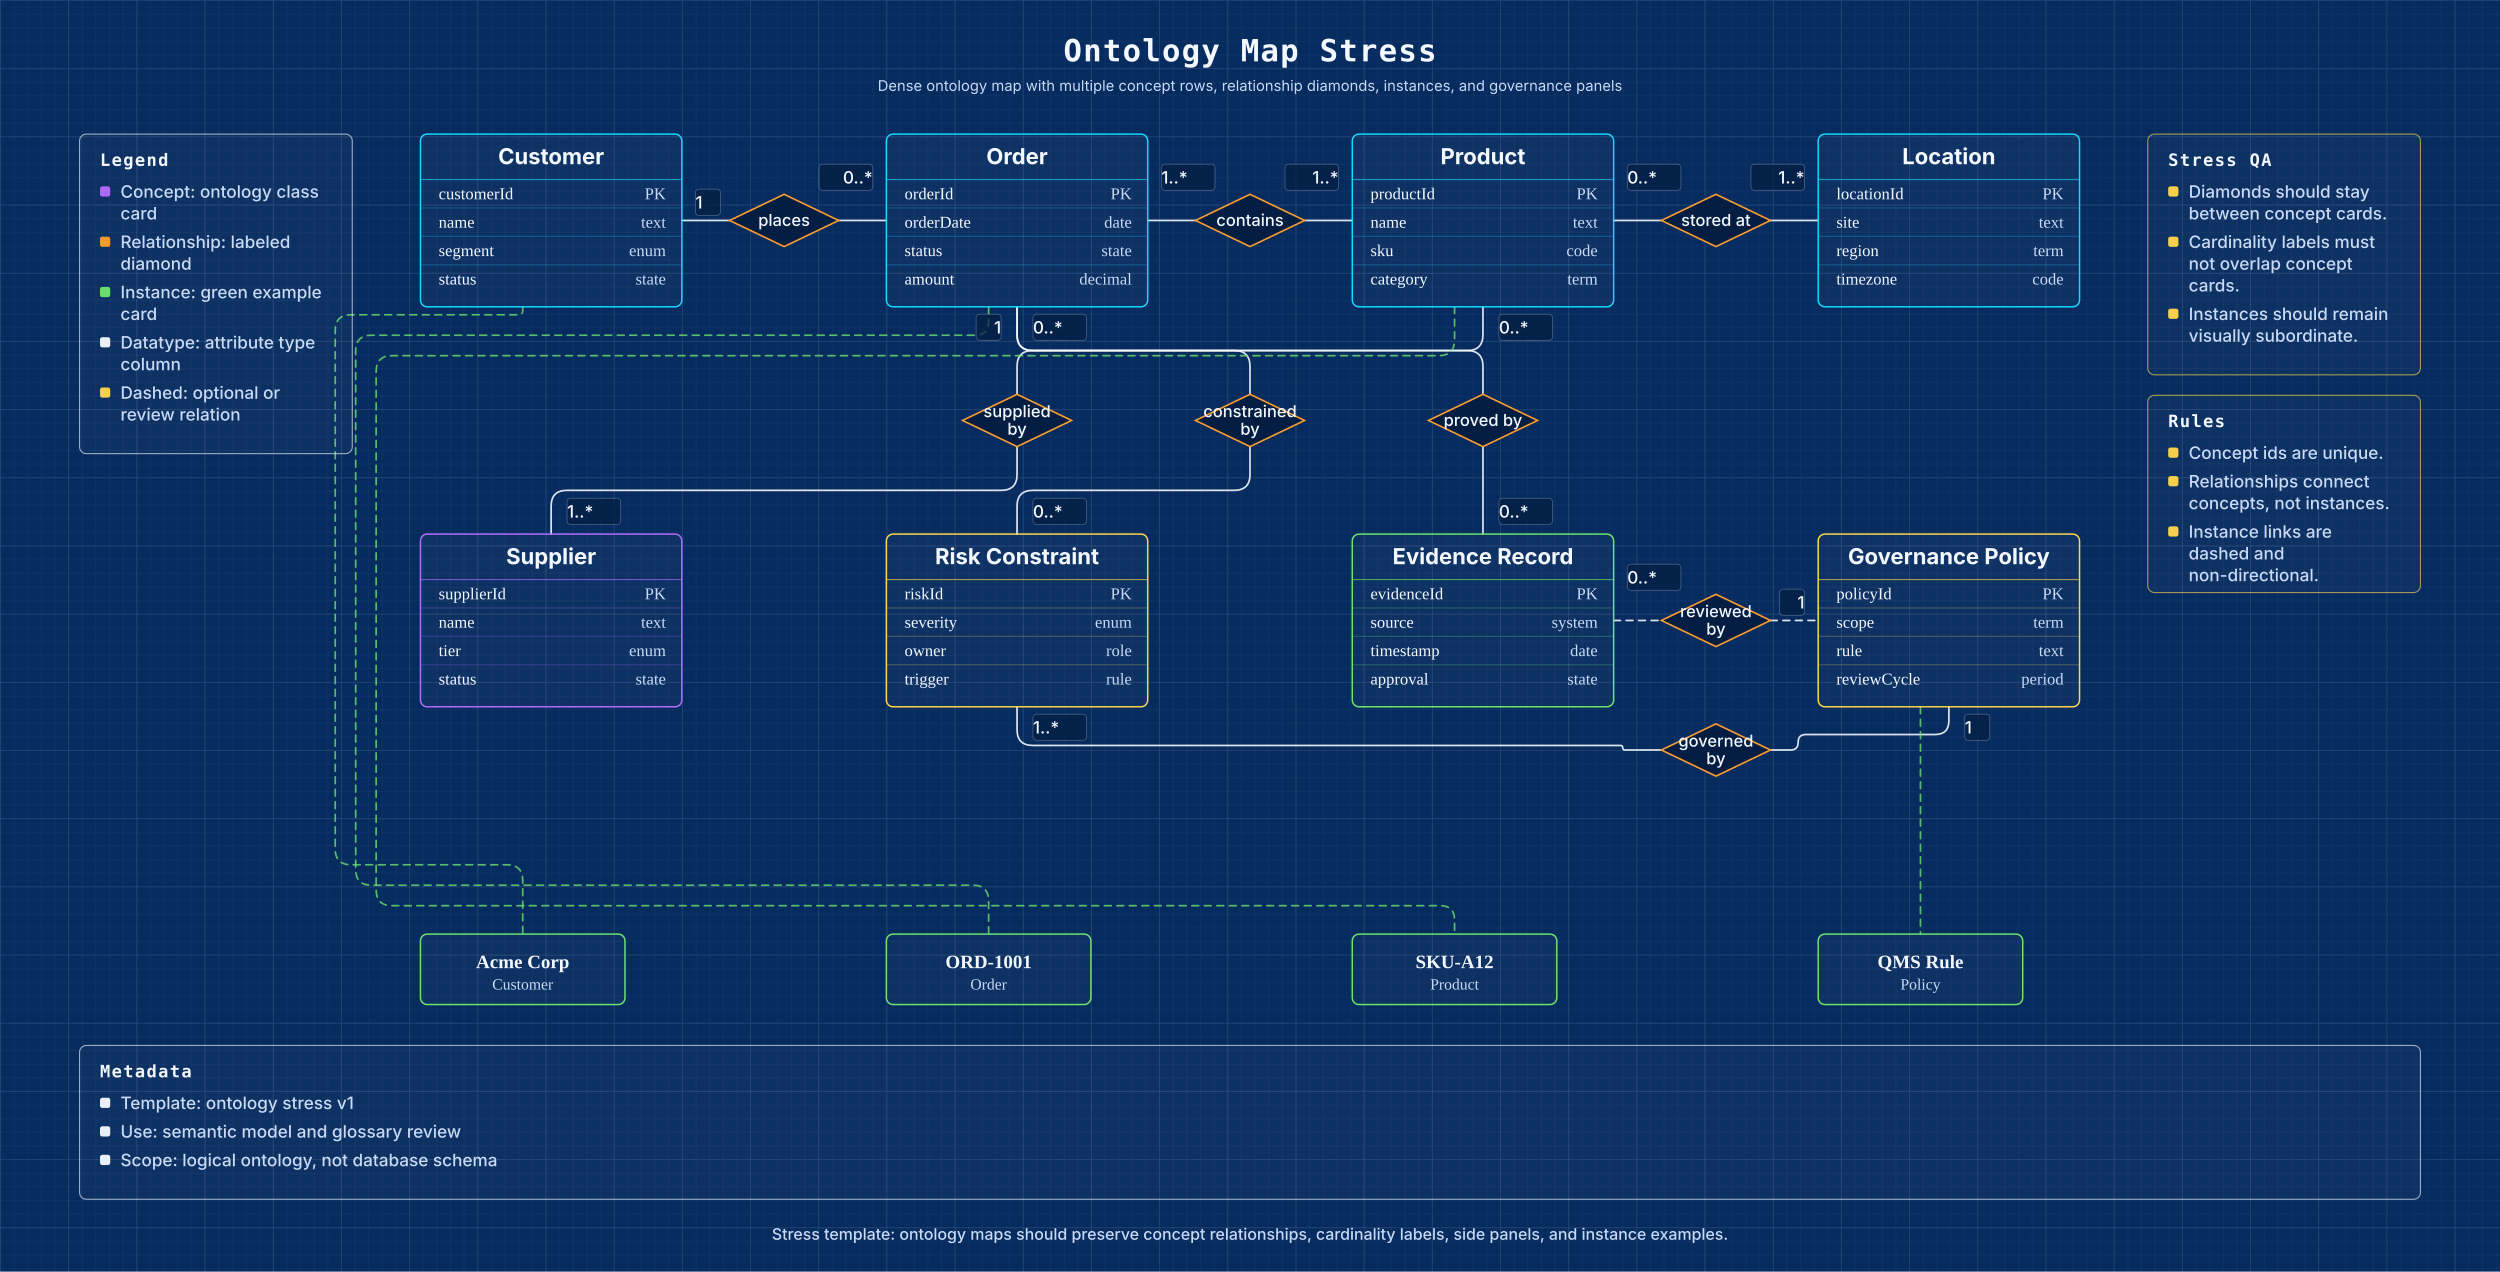
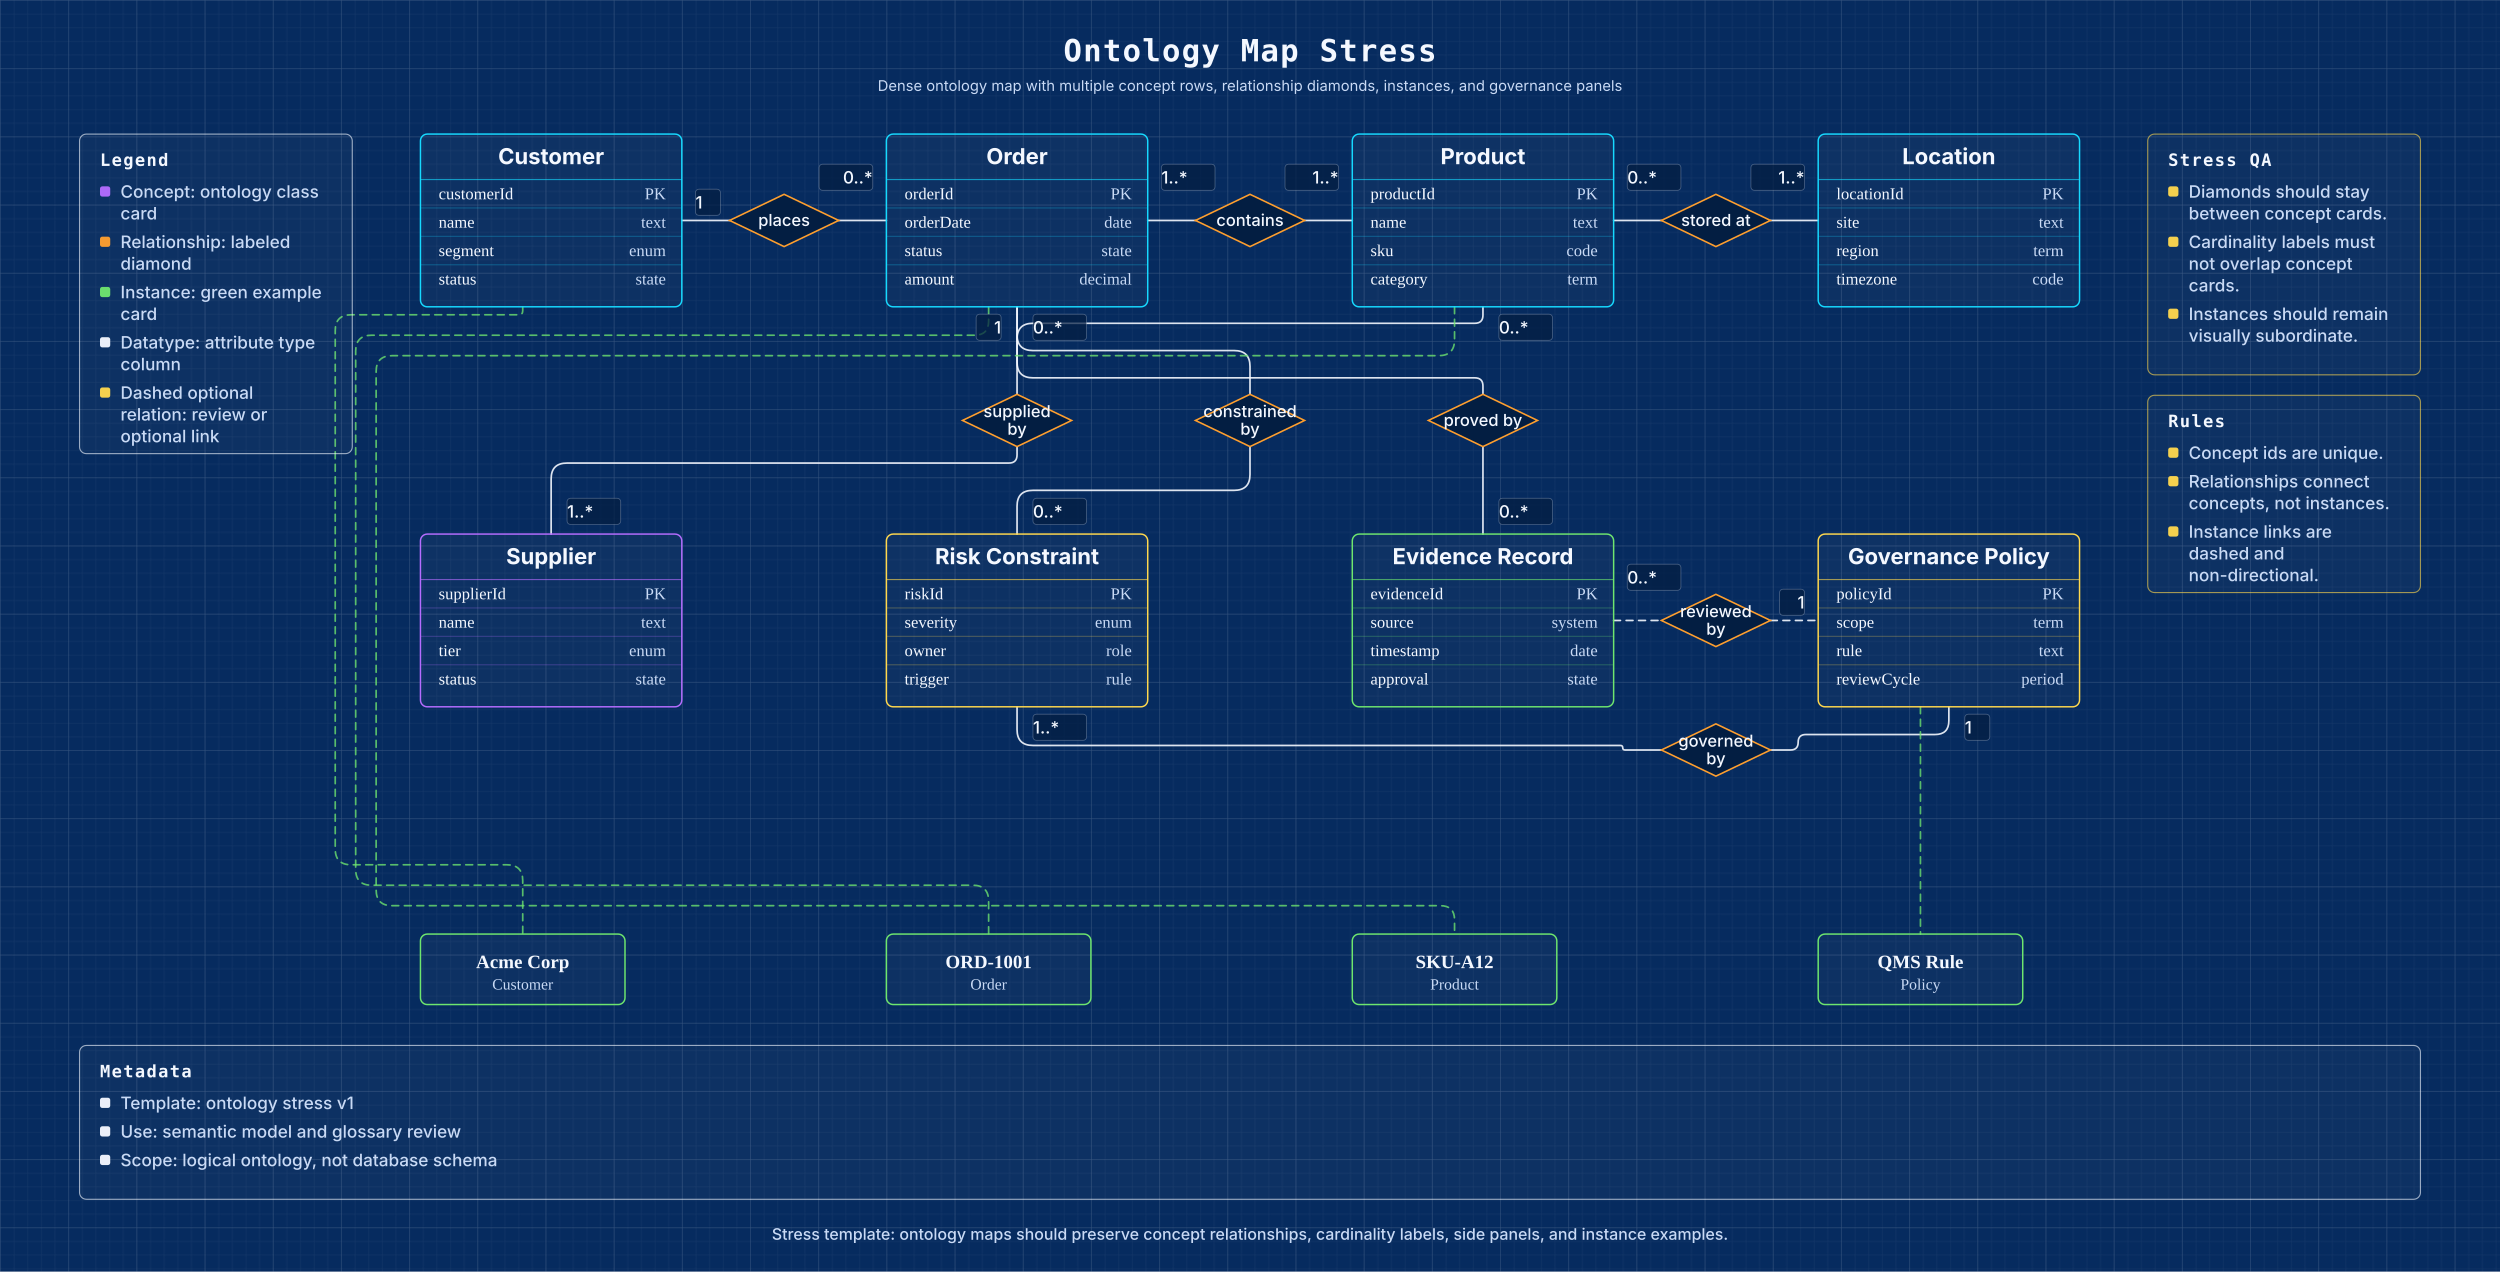
<svg xmlns="http://www.w3.org/2000/svg" width="2200" height="1119" viewBox="0 0 2200 1119" role="img" aria-label="Ontology Map Stress" data-style="accent-blueprint" data-diagram-type="ontology_map">
  <defs>
    <pattern id="blueprint-grid-small" width="12" height="12" patternUnits="userSpaceOnUse">
      <path d="M 12 0 H 0 V 12" fill="none" stroke="#FFFFFF" stroke-opacity="0.08" stroke-width="0.7" />
    </pattern>
    <pattern id="blueprint-grid" width="60" height="60" patternUnits="userSpaceOnUse">
      <rect width="60" height="60" fill="url(#blueprint-grid-small)" />
      <path d="M 60 0 H 0 V 60" fill="none" stroke="#FFFFFF" stroke-opacity="0.14" stroke-width="1" />
    </pattern>
    <marker id="arrow" markerWidth="10" markerHeight="10" refX="8.5" refY="3" orient="auto" markerUnits="strokeWidth">
      <path d="M0,0 L0,6 L9,3 z" fill="context-stroke" />
    </marker>
    <marker id="arrow-fanout" markerWidth="10" markerHeight="10" refX="8.5" refY="3" orient="auto" markerUnits="strokeWidth">
      <path d="M0,0 L0,6 L9,3 z" fill="context-stroke" />
    </marker>
    <marker id="arrow-fanin" markerWidth="10" markerHeight="10" refX="8.5" refY="3" orient="auto" markerUnits="strokeWidth">
      <path d="M0,0 L0,6 L9,3 z" fill="context-stroke" />
    </marker>
    <style>
    [data-style="accent-blueprint"] .title{font:700 27px IBM Plex Mono,JetBrains Mono,Consolas,monospace;fill:#F4F8FF;letter-spacing:.04em;text-transform:uppercase}
    [data-style="accent-blueprint"] .subtitle{font:400 13px IBM Plex Sans,Inter,Roboto Condensed,DIN,Segoe UI,Aptos,Arial,sans-serif;fill:#C9DAF5}
    [data-style="accent-blueprint"] .group-label{font:700 15px IBM Plex Mono,JetBrains Mono,Consolas,monospace;fill:#C9DAF5;letter-spacing:.08em;text-transform:uppercase}
    [data-style="accent-blueprint"] .card-title{font:700 17px IBM Plex Sans,Inter,Roboto Condensed,DIN,Segoe UI,Aptos,Arial,sans-serif;fill:#F4F8FF}
    [data-style="accent-blueprint"] .card-sub{font:500 13px IBM Plex Sans,Inter,Roboto Condensed,DIN,Segoe UI,Aptos,Arial,sans-serif;fill:#C9DAF5}
    [data-style="accent-blueprint"] .edge{fill:none;stroke:#F4F8FF;stroke-width:1.5;stroke-linecap:round;stroke-linejoin:round;opacity:0.88}
    [data-style="accent-blueprint"] .fanout{stroke:#FF9F2E;opacity:0.9}
    [data-style="accent-blueprint"] .fanin{stroke:#6EE66E;opacity:0.9}
    [data-style="accent-blueprint"] .route-shared{marker-end:none}
    [data-style="accent-blueprint"] .edge-dashed{stroke-dasharray:6 5;opacity:0.68}
    [data-style="accent-blueprint"] .note{font:500 14px IBM Plex Sans,Inter,Roboto Condensed,DIN,Segoe UI,Aptos,Arial,sans-serif;fill:#C9DAF5}
    [data-style="accent-blueprint"] .mono{font-family:IBM Plex Mono,JetBrains Mono,Consolas,monospace}
    [data-style="accent-blueprint"] .table-header{font:700 15.5px IBM Plex Mono,JetBrains Mono,Consolas,monospace;fill:#F4F8FF;letter-spacing:.08em;text-transform:uppercase}
    [data-style="accent-blueprint"] .table-cell{font:500 17px IBM Plex Sans,Inter,Roboto Condensed,DIN,Segoe UI,Aptos,Arial,sans-serif;fill:#F4F8FF}
    [data-style="accent-blueprint"] .table-cell-secondary{font:500 17px IBM Plex Sans,Inter,Roboto Condensed,DIN,Segoe UI,Aptos,Arial,sans-serif;fill:#C9DAF5}
    [data-style="accent-blueprint"] .info-panel-title{font:700 15px IBM Plex Mono,JetBrains Mono,Consolas,monospace;fill:#F4F8FF;letter-spacing:.08em;text-transform:uppercase}
    [data-style="accent-blueprint"] .info-panel-item{font:500 14px IBM Plex Sans,Inter,Roboto Condensed,DIN,Segoe UI,Aptos,Arial,sans-serif;fill:#C9DAF5}
    [data-style="accent-blueprint"] .tree-level-label{font:700 15px IBM Plex Mono,JetBrains Mono,Consolas,monospace;fill:#C9DAF5;letter-spacing:.08em;text-transform:uppercase}
    [data-style="accent-blueprint"] .hub-label{font:700 15px IBM Plex Mono,JetBrains Mono,Consolas,monospace;fill:#C9DAF5;letter-spacing:.08em;text-transform:uppercase}
    [data-style="accent-blueprint"] .icon-line{fill:none;stroke-width:1.3;stroke-linecap:round;stroke-linejoin:round}
  </style>
  </defs>
  <rect x="0" y="0" width="2200" height="1119" rx="0" fill="#062B5F" />
  <rect x="0" y="0" width="2200" height="1119" rx="0" fill="url(#blueprint-grid)" opacity="1" />
  <text x="1100.0" y="54" text-anchor="middle" class="title">Ontology Map Stress</text>
  <text x="1100.0" y="80" text-anchor="middle" class="subtitle">Dense ontology map with multiple concept rows, relationship diamonds, instances, and governance panels</text>
  <path d="M 600.0 194.0 L 642.0 194.0" class="edge object-relationship-link ontology-relationship-link" style="stroke:#F4F8FF;opacity:0.9" data-route="axis" data-link-end="from" data-card-anchor="right" data-diamond-anchor="left" data-relationship="places" data-from="customer" data-to="order" />
  <path d="M 738.0 194.0 L 780.0 194.0" class="edge object-relationship-link ontology-relationship-link" style="stroke:#F4F8FF;opacity:0.9" data-route="axis" data-link-end="to" data-card-anchor="left" data-diamond-anchor="right" data-relationship="places" data-from="customer" data-to="order" />
  <path d="M 1010.0 194.0 L 1052.0 194.0" class="edge object-relationship-link ontology-relationship-link" style="stroke:#F4F8FF;opacity:0.9" data-route="axis" data-link-end="from" data-card-anchor="right" data-diamond-anchor="left" data-relationship="contains" data-from="order" data-to="product" />
  <path d="M 1148.0 194.0 L 1190.0 194.0" class="edge object-relationship-link ontology-relationship-link" style="stroke:#F4F8FF;opacity:0.9" data-route="axis" data-link-end="to" data-card-anchor="left" data-diamond-anchor="right" data-relationship="contains" data-from="order" data-to="product" />
  <path d="M 1420.0 194.0 L 1462.0 194.0" class="edge object-relationship-link ontology-relationship-link" style="stroke:#F4F8FF;opacity:0.9" data-route="axis" data-link-end="from" data-card-anchor="right" data-diamond-anchor="left" data-relationship="stored_at" data-from="product" data-to="location" />
  <path d="M 1558.0 194.0 L 1600.0 194.0" class="edge object-relationship-link ontology-relationship-link" style="stroke:#F4F8FF;opacity:0.9" data-route="axis" data-link-end="to" data-card-anchor="left" data-diamond-anchor="right" data-relationship="stored_at" data-from="product" data-to="location" />
-   <path d="M 1305.0 270.0 L 1305.0 294.5 Q 1305.0 308.5 1291.0 308.5 L 909.0 308.5 Q 895.0 308.5 895.0 322.5 L 895.0 347.0" class="edge object-relationship-link ontology-relationship-link" style="stroke:#F4F8FF;opacity:0.9" data-route="orthogonal" data-link-end="from" data-card-anchor="bottom" data-diamond-anchor="top" data-relationship="supplied_by" data-from="product" data-to="supplier" />
-   <path d="M 895.0 393.0 L 895.0 417.5 Q 895.0 431.5 881.0 431.5 L 499.0 431.5 Q 485.0 431.5 485.0 445.5 L 485.0 470.0" class="edge object-relationship-link ontology-relationship-link" style="stroke:#F4F8FF;opacity:0.9" data-route="orthogonal" data-link-end="to" data-card-anchor="top" data-diamond-anchor="bottom" data-relationship="supplied_by" data-from="product" data-to="supplier" />
+   <path d="M 1305.0 270.0 L 1305.0 277.25 Q 1305.0 284.5 1297.75 284.5 L 909.0 284.5 Q 895.0 284.5 895.0 298.5 L 895.0 347.0" class="edge object-relationship-link ontology-relationship-link" style="stroke:#F4F8FF;opacity:0.9" data-route="orthogonal" data-link-end="from" data-card-anchor="bottom" data-diamond-anchor="top" data-relationship="supplied_by" data-from="product" data-to="supplier" />
+   <path d="M 895.0 393.0 L 895.0 400.25 Q 895.0 407.5 887.75 407.5 L 499.0 407.5 Q 485.0 407.5 485.0 421.5 L 485.0 470.0" class="edge object-relationship-link ontology-relationship-link" style="stroke:#F4F8FF;opacity:0.9" data-route="orthogonal" data-link-end="to" data-card-anchor="top" data-diamond-anchor="bottom" data-relationship="supplied_by" data-from="product" data-to="supplier" />
  <path d="M 895.0 270.0 L 895.0 294.5 Q 895.0 308.5 909.0 308.5 L 1086.0 308.5 Q 1100.0 308.5 1100.0 322.5 L 1100.0 347.0" class="edge object-relationship-link ontology-relationship-link" style="stroke:#F4F8FF;opacity:0.9" data-route="orthogonal" data-link-end="from" data-card-anchor="bottom" data-diamond-anchor="top" data-relationship="constrained_by" data-from="order" data-to="risk" />
  <path d="M 1100.0 393.0 L 1100.0 417.5 Q 1100.0 431.5 1086.0 431.5 L 909.0 431.5 Q 895.0 431.5 895.0 445.5 L 895.0 470.0" class="edge object-relationship-link ontology-relationship-link" style="stroke:#F4F8FF;opacity:0.9" data-route="orthogonal" data-link-end="to" data-card-anchor="top" data-diamond-anchor="bottom" data-relationship="constrained_by" data-from="order" data-to="risk" />
-   <path d="M 895.0 270.0 L 895.0 294.5 Q 895.0 308.5 909.0 308.5 L 1291.0 308.5 Q 1305.0 308.5 1305.0 322.5 L 1305.0 347.0" class="edge object-relationship-link ontology-relationship-link" style="stroke:#F4F8FF;opacity:0.9" data-route="orthogonal" data-link-end="from" data-card-anchor="bottom" data-diamond-anchor="top" data-relationship="proved_by" data-from="order" data-to="evidence" />
+   <path d="M 895.0 270.0 L 895.0 318.5 Q 895.0 332.5 909.0 332.5 L 1297.75 332.5 Q 1305.0 332.5 1305.0 339.75 L 1305.0 347.0" class="edge object-relationship-link ontology-relationship-link" style="stroke:#F4F8FF;opacity:0.9" data-route="orthogonal" data-link-end="from" data-card-anchor="bottom" data-diamond-anchor="top" data-relationship="proved_by" data-from="order" data-to="evidence" />
  <path d="M 1305.0 393.0 L 1305.0 470.0" class="edge object-relationship-link ontology-relationship-link" style="stroke:#F4F8FF;opacity:0.9" data-route="axis" data-link-end="to" data-card-anchor="top" data-diamond-anchor="bottom" data-relationship="proved_by" data-from="order" data-to="evidence" />
  <path d="M 895.0 622.0 L 895.0 642.0 Q 895.0 656.0 909.0 656.0 L 1426.0 656.0 Q 1428.0 656.0 1428.0 658.0 L 1428.0 658.0 Q 1428.0 660.0 1430.0 660.0 L 1462.0 660.0" class="edge object-relationship-link ontology-relationship-link" style="stroke:#F4F8FF;opacity:0.9" data-route="orthogonal" data-link-end="from" data-card-anchor="bottom" data-diamond-anchor="left" data-relationship="governed_by" data-from="risk" data-to="policy" />
  <path d="M 1558.0 660.0 L 1575.57 660.0 Q 1582.38 660.0 1582.38 653.19 L 1582.38 653.19 Q 1582.38 646.38 1589.19 646.38 L 1702.81 646.38 Q 1715.0 646.38 1715.0 634.19 L 1715.0 622.0" class="edge object-relationship-link ontology-relationship-link" style="stroke:#F4F8FF;opacity:0.9" data-route="orthogonal" data-link-end="to" data-card-anchor="bottom" data-diamond-anchor="right" data-relationship="governed_by" data-from="risk" data-to="policy" />
  <path d="M 1420.0 546.0 L 1462.0 546.0" class="edge object-relationship-link ontology-relationship-link" style="stroke:#F4F8FF;opacity:0.9" stroke-dasharray="6 5" data-route="axis" data-link-end="from" data-card-anchor="right" data-diamond-anchor="left" data-relationship="reviewed_by" data-from="evidence" data-to="policy" />
  <path d="M 1558.0 546.0 L 1600.0 546.0" class="edge object-relationship-link ontology-relationship-link" style="stroke:#F4F8FF;opacity:0.9" stroke-dasharray="6 5" data-route="axis" data-link-end="to" data-card-anchor="left" data-diamond-anchor="right" data-relationship="reviewed_by" data-from="evidence" data-to="policy" />
  <path d="M 460.0 270.0 L 460.0 273.5 Q 460.0 277.0 456.5 277.0 L 309.0 277.0 Q 295.0 277.0 295.0 291.0 L 295.0 747.0 Q 295.0 761.0 309.0 761.0 L 446.0 761.0 Q 460.0 761.0 460.0 775.0 L 460.0 822.0" class="edge ontology-instance-link" style="stroke:#6EE66E;opacity:0.78" stroke-dasharray="6 5" data-from="customer" data-to="customer_acme" />
  <path d="M 870.0 270.0 L 870.0 282.5 Q 870.0 295.0 857.5 295.0 L 327.0 295.0 Q 313.0 295.0 313.0 309.0 L 313.0 765.0 Q 313.0 779.0 327.0 779.0 L 856.0 779.0 Q 870.0 779.0 870.0 793.0 L 870.0 822.0" class="edge ontology-instance-link" style="stroke:#6EE66E;opacity:0.78" stroke-dasharray="6 5" data-from="order" data-to="order_1001" />
  <path d="M 1280.0 270.0 L 1280.0 299.0 Q 1280.0 313.0 1266.0 313.0 L 345.0 313.0 Q 331.0 313.0 331.0 327.0 L 331.0 783.0 Q 331.0 797.0 345.0 797.0 L 1267.5 797.0 Q 1280.0 797.0 1280.0 809.5 L 1280.0 822.0" class="edge ontology-instance-link" style="stroke:#6EE66E;opacity:0.78" stroke-dasharray="6 5" data-from="product" data-to="sku_a12" />
  <path d="M 1690.0 622.0 L 1690.0 822.0" class="edge ontology-instance-link" style="stroke:#6EE66E;opacity:0.78" stroke-dasharray="6 5" data-from="policy" data-to="policy_qms" />
  <g id="concept-customer" class="ontology-concept-card card" data-kind="ontology">
    <rect x="370.0" y="118.0" width="230.0" height="152.0" rx="6.0" fill="#FFFFFF" fill-opacity="0.03" stroke="#16D9FF" stroke-width="1.3" />
    <rect x="370.0" y="118.0" width="230.0" height="40.0" rx="6.0" fill="#FFFFFF" fill-opacity="0.004" />
    <text x="485.0" y="144.48" text-anchor="middle" class="card-title ontology-concept-title" style="font-size:19.4px">Customer</text>
    <line x1="370.0" y1="158.0" x2="600.0" y2="158.0" stroke="#16D9FF" stroke-opacity="0.62" stroke-width="1" />
    <text x="386.0" y="175.36" class="ontology-attr" style="font-size:14.6px;fill:#F4F8FF">customerId</text>
    <text x="586.0" y="175.36" text-anchor="end" class="ontology-datatype" style="font-size:14.6px;fill:#C9DAF5">PK</text>
    <line x1="370.0" y1="183.0" x2="600.0" y2="183.0" stroke="#16D9FF" stroke-opacity="0.25" stroke-width="1" />
    <text x="386.0" y="200.36" class="ontology-attr" style="font-size:14.6px;fill:#F4F8FF">name</text>
    <text x="586.0" y="200.36" text-anchor="end" class="ontology-datatype" style="font-size:14.6px;fill:#C9DAF5">text</text>
    <line x1="370.0" y1="208.0" x2="600.0" y2="208.0" stroke="#16D9FF" stroke-opacity="0.25" stroke-width="1" />
    <text x="386.0" y="225.36" class="ontology-attr" style="font-size:14.6px;fill:#F4F8FF">segment</text>
    <text x="586.0" y="225.36" text-anchor="end" class="ontology-datatype" style="font-size:14.6px;fill:#C9DAF5">enum</text>
    <line x1="370.0" y1="233.0" x2="600.0" y2="233.0" stroke="#16D9FF" stroke-opacity="0.25" stroke-width="1" />
    <text x="386.0" y="250.36" class="ontology-attr" style="font-size:14.6px;fill:#F4F8FF">status</text>
    <text x="586.0" y="250.36" text-anchor="end" class="ontology-datatype" style="font-size:14.6px;fill:#C9DAF5">state</text>
  </g>
  <g id="concept-order" class="ontology-concept-card card" data-kind="ontology">
    <rect x="780.0" y="118.0" width="230.0" height="152.0" rx="6.0" fill="#FFFFFF" fill-opacity="0.03" stroke="#16D9FF" stroke-width="1.3" />
    <rect x="780.0" y="118.0" width="230.0" height="40.0" rx="6.0" fill="#FFFFFF" fill-opacity="0.004" />
    <text x="895.0" y="144.48" text-anchor="middle" class="card-title ontology-concept-title" style="font-size:19.4px">Order</text>
    <line x1="780.0" y1="158.0" x2="1010.0" y2="158.0" stroke="#16D9FF" stroke-opacity="0.62" stroke-width="1" />
    <text x="796.0" y="175.36" class="ontology-attr" style="font-size:14.6px;fill:#F4F8FF">orderId</text>
    <text x="996.0" y="175.36" text-anchor="end" class="ontology-datatype" style="font-size:14.6px;fill:#C9DAF5">PK</text>
    <line x1="780.0" y1="183.0" x2="1010.0" y2="183.0" stroke="#16D9FF" stroke-opacity="0.25" stroke-width="1" />
    <text x="796.0" y="200.36" class="ontology-attr" style="font-size:14.6px;fill:#F4F8FF">orderDate</text>
    <text x="996.0" y="200.36" text-anchor="end" class="ontology-datatype" style="font-size:14.6px;fill:#C9DAF5">date</text>
    <line x1="780.0" y1="208.0" x2="1010.0" y2="208.0" stroke="#16D9FF" stroke-opacity="0.25" stroke-width="1" />
    <text x="796.0" y="225.36" class="ontology-attr" style="font-size:14.6px;fill:#F4F8FF">status</text>
    <text x="996.0" y="225.36" text-anchor="end" class="ontology-datatype" style="font-size:14.6px;fill:#C9DAF5">state</text>
    <line x1="780.0" y1="233.0" x2="1010.0" y2="233.0" stroke="#16D9FF" stroke-opacity="0.25" stroke-width="1" />
    <text x="796.0" y="250.36" class="ontology-attr" style="font-size:14.6px;fill:#F4F8FF">amount</text>
    <text x="996.0" y="250.36" text-anchor="end" class="ontology-datatype" style="font-size:14.6px;fill:#C9DAF5">decimal</text>
  </g>
  <g id="concept-product" class="ontology-concept-card card" data-kind="ontology">
    <rect x="1190.0" y="118.0" width="230.0" height="152.0" rx="6.0" fill="#FFFFFF" fill-opacity="0.03" stroke="#16D9FF" stroke-width="1.3" />
    <rect x="1190.0" y="118.0" width="230.0" height="40.0" rx="6.0" fill="#FFFFFF" fill-opacity="0.004" />
    <text x="1305.0" y="144.48" text-anchor="middle" class="card-title ontology-concept-title" style="font-size:19.4px">Product</text>
    <line x1="1190.0" y1="158.0" x2="1420.0" y2="158.0" stroke="#16D9FF" stroke-opacity="0.62" stroke-width="1" />
    <text x="1206.0" y="175.36" class="ontology-attr" style="font-size:14.6px;fill:#F4F8FF">productId</text>
    <text x="1406.0" y="175.36" text-anchor="end" class="ontology-datatype" style="font-size:14.6px;fill:#C9DAF5">PK</text>
    <line x1="1190.0" y1="183.0" x2="1420.0" y2="183.0" stroke="#16D9FF" stroke-opacity="0.25" stroke-width="1" />
    <text x="1206.0" y="200.36" class="ontology-attr" style="font-size:14.6px;fill:#F4F8FF">name</text>
    <text x="1406.0" y="200.36" text-anchor="end" class="ontology-datatype" style="font-size:14.6px;fill:#C9DAF5">text</text>
    <line x1="1190.0" y1="208.0" x2="1420.0" y2="208.0" stroke="#16D9FF" stroke-opacity="0.25" stroke-width="1" />
    <text x="1206.0" y="225.36" class="ontology-attr" style="font-size:14.6px;fill:#F4F8FF">sku</text>
    <text x="1406.0" y="225.36" text-anchor="end" class="ontology-datatype" style="font-size:14.6px;fill:#C9DAF5">code</text>
    <line x1="1190.0" y1="233.0" x2="1420.0" y2="233.0" stroke="#16D9FF" stroke-opacity="0.25" stroke-width="1" />
    <text x="1206.0" y="250.36" class="ontology-attr" style="font-size:14.6px;fill:#F4F8FF">category</text>
    <text x="1406.0" y="250.36" text-anchor="end" class="ontology-datatype" style="font-size:14.6px;fill:#C9DAF5">term</text>
  </g>
  <g id="concept-location" class="ontology-concept-card card" data-kind="source">
    <rect x="1600.0" y="118.0" width="230.0" height="152.0" rx="6.0" fill="#FFFFFF" fill-opacity="0.03" stroke="#16D9FF" stroke-width="1.3" />
    <rect x="1600.0" y="118.0" width="230.0" height="40.0" rx="6.0" fill="#FFFFFF" fill-opacity="0.004" />
    <text x="1715.0" y="144.48" text-anchor="middle" class="card-title ontology-concept-title" style="font-size:19.4px">Location</text>
    <line x1="1600.0" y1="158.0" x2="1830.0" y2="158.0" stroke="#16D9FF" stroke-opacity="0.62" stroke-width="1" />
    <text x="1616.0" y="175.36" class="ontology-attr" style="font-size:14.6px;fill:#F4F8FF">locationId</text>
    <text x="1816.0" y="175.36" text-anchor="end" class="ontology-datatype" style="font-size:14.6px;fill:#C9DAF5">PK</text>
    <line x1="1600.0" y1="183.0" x2="1830.0" y2="183.0" stroke="#16D9FF" stroke-opacity="0.25" stroke-width="1" />
    <text x="1616.0" y="200.36" class="ontology-attr" style="font-size:14.6px;fill:#F4F8FF">site</text>
    <text x="1816.0" y="200.36" text-anchor="end" class="ontology-datatype" style="font-size:14.6px;fill:#C9DAF5">text</text>
    <line x1="1600.0" y1="208.0" x2="1830.0" y2="208.0" stroke="#16D9FF" stroke-opacity="0.25" stroke-width="1" />
    <text x="1616.0" y="225.36" class="ontology-attr" style="font-size:14.6px;fill:#F4F8FF">region</text>
    <text x="1816.0" y="225.36" text-anchor="end" class="ontology-datatype" style="font-size:14.6px;fill:#C9DAF5">term</text>
    <line x1="1600.0" y1="233.0" x2="1830.0" y2="233.0" stroke="#16D9FF" stroke-opacity="0.25" stroke-width="1" />
    <text x="1616.0" y="250.36" class="ontology-attr" style="font-size:14.6px;fill:#F4F8FF">timezone</text>
    <text x="1816.0" y="250.36" text-anchor="end" class="ontology-datatype" style="font-size:14.6px;fill:#C9DAF5">code</text>
  </g>
  <g id="concept-supplier" class="ontology-concept-card card" data-kind="source">
    <rect x="370.0" y="470.0" width="230.0" height="152.0" rx="6.0" fill="#FFFFFF" fill-opacity="0.03" stroke="#B56CFF" stroke-width="1.3" />
    <rect x="370.0" y="470.0" width="230.0" height="40.0" rx="6.0" fill="#FFFFFF" fill-opacity="0.004" />
    <text x="485.0" y="496.48" text-anchor="middle" class="card-title ontology-concept-title" style="font-size:19.4px">Supplier</text>
    <line x1="370.0" y1="510.0" x2="600.0" y2="510.0" stroke="#B56CFF" stroke-opacity="0.62" stroke-width="1" />
    <text x="386.0" y="527.36" class="ontology-attr" style="font-size:14.6px;fill:#F4F8FF">supplierId</text>
    <text x="586.0" y="527.36" text-anchor="end" class="ontology-datatype" style="font-size:14.6px;fill:#C9DAF5">PK</text>
    <line x1="370.0" y1="535.0" x2="600.0" y2="535.0" stroke="#B56CFF" stroke-opacity="0.25" stroke-width="1" />
    <text x="386.0" y="552.36" class="ontology-attr" style="font-size:14.6px;fill:#F4F8FF">name</text>
    <text x="586.0" y="552.36" text-anchor="end" class="ontology-datatype" style="font-size:14.6px;fill:#C9DAF5">text</text>
    <line x1="370.0" y1="560.0" x2="600.0" y2="560.0" stroke="#B56CFF" stroke-opacity="0.25" stroke-width="1" />
    <text x="386.0" y="577.36" class="ontology-attr" style="font-size:14.6px;fill:#F4F8FF">tier</text>
    <text x="586.0" y="577.36" text-anchor="end" class="ontology-datatype" style="font-size:14.6px;fill:#C9DAF5">enum</text>
    <line x1="370.0" y1="585.0" x2="600.0" y2="585.0" stroke="#B56CFF" stroke-opacity="0.25" stroke-width="1" />
    <text x="386.0" y="602.36" class="ontology-attr" style="font-size:14.6px;fill:#F4F8FF">status</text>
    <text x="586.0" y="602.36" text-anchor="end" class="ontology-datatype" style="font-size:14.6px;fill:#C9DAF5">state</text>
  </g>
  <g id="concept-risk" class="ontology-concept-card card" data-kind="risk">
    <rect x="780.0" y="470.0" width="230.0" height="152.0" rx="6.0" fill="#FFFFFF" fill-opacity="0.03" stroke="#FFD84D" stroke-width="1.3" />
    <rect x="780.0" y="470.0" width="230.0" height="40.0" rx="6.0" fill="#FFFFFF" fill-opacity="0.004" />
    <text x="895.0" y="496.48" text-anchor="middle" class="card-title ontology-concept-title" style="font-size:19.4px">Risk Constraint</text>
    <line x1="780.0" y1="510.0" x2="1010.0" y2="510.0" stroke="#FFD84D" stroke-opacity="0.62" stroke-width="1" />
    <text x="796.0" y="527.36" class="ontology-attr" style="font-size:14.6px;fill:#F4F8FF">riskId</text>
    <text x="996.0" y="527.36" text-anchor="end" class="ontology-datatype" style="font-size:14.6px;fill:#C9DAF5">PK</text>
    <line x1="780.0" y1="535.0" x2="1010.0" y2="535.0" stroke="#FFD84D" stroke-opacity="0.25" stroke-width="1" />
    <text x="796.0" y="552.36" class="ontology-attr" style="font-size:14.6px;fill:#F4F8FF">severity</text>
    <text x="996.0" y="552.36" text-anchor="end" class="ontology-datatype" style="font-size:14.6px;fill:#C9DAF5">enum</text>
    <line x1="780.0" y1="560.0" x2="1010.0" y2="560.0" stroke="#FFD84D" stroke-opacity="0.25" stroke-width="1" />
    <text x="796.0" y="577.36" class="ontology-attr" style="font-size:14.6px;fill:#F4F8FF">owner</text>
    <text x="996.0" y="577.36" text-anchor="end" class="ontology-datatype" style="font-size:14.6px;fill:#C9DAF5">role</text>
    <line x1="780.0" y1="585.0" x2="1010.0" y2="585.0" stroke="#FFD84D" stroke-opacity="0.25" stroke-width="1" />
    <text x="796.0" y="602.36" class="ontology-attr" style="font-size:14.6px;fill:#F4F8FF">trigger</text>
    <text x="996.0" y="602.36" text-anchor="end" class="ontology-datatype" style="font-size:14.6px;fill:#C9DAF5">rule</text>
  </g>
  <g id="concept-evidence" class="ontology-concept-card card" data-kind="evidence">
    <rect x="1190.0" y="470.0" width="230.0" height="152.0" rx="6.0" fill="#FFFFFF" fill-opacity="0.03" stroke="#6EE66E" stroke-width="1.3" />
    <rect x="1190.0" y="470.0" width="230.0" height="40.0" rx="6.0" fill="#FFFFFF" fill-opacity="0.004" />
    <text x="1305.0" y="496.48" text-anchor="middle" class="card-title ontology-concept-title" style="font-size:19.4px">Evidence Record</text>
    <line x1="1190.0" y1="510.0" x2="1420.0" y2="510.0" stroke="#6EE66E" stroke-opacity="0.62" stroke-width="1" />
    <text x="1206.0" y="527.36" class="ontology-attr" style="font-size:14.6px;fill:#F4F8FF">evidenceId</text>
    <text x="1406.0" y="527.36" text-anchor="end" class="ontology-datatype" style="font-size:14.6px;fill:#C9DAF5">PK</text>
    <line x1="1190.0" y1="535.0" x2="1420.0" y2="535.0" stroke="#6EE66E" stroke-opacity="0.25" stroke-width="1" />
    <text x="1206.0" y="552.36" class="ontology-attr" style="font-size:14.6px;fill:#F4F8FF">source</text>
    <text x="1406.0" y="552.36" text-anchor="end" class="ontology-datatype" style="font-size:14.6px;fill:#C9DAF5">system</text>
    <line x1="1190.0" y1="560.0" x2="1420.0" y2="560.0" stroke="#6EE66E" stroke-opacity="0.25" stroke-width="1" />
    <text x="1206.0" y="577.36" class="ontology-attr" style="font-size:14.6px;fill:#F4F8FF">timestamp</text>
    <text x="1406.0" y="577.36" text-anchor="end" class="ontology-datatype" style="font-size:14.6px;fill:#C9DAF5">date</text>
    <line x1="1190.0" y1="585.0" x2="1420.0" y2="585.0" stroke="#6EE66E" stroke-opacity="0.25" stroke-width="1" />
    <text x="1206.0" y="602.36" class="ontology-attr" style="font-size:14.6px;fill:#F4F8FF">approval</text>
    <text x="1406.0" y="602.36" text-anchor="end" class="ontology-datatype" style="font-size:14.6px;fill:#C9DAF5">state</text>
  </g>
  <g id="concept-policy" class="ontology-concept-card card" data-kind="quality">
    <rect x="1600.0" y="470.0" width="230.0" height="152.0" rx="6.0" fill="#FFFFFF" fill-opacity="0.03" stroke="#FFD84D" stroke-width="1.3" />
    <rect x="1600.0" y="470.0" width="230.0" height="40.0" rx="6.0" fill="#FFFFFF" fill-opacity="0.004" />
    <text x="1715.0" y="496.48" text-anchor="middle" class="card-title ontology-concept-title" style="font-size:19.4px">Governance Policy</text>
    <line x1="1600.0" y1="510.0" x2="1830.0" y2="510.0" stroke="#FFD84D" stroke-opacity="0.62" stroke-width="1" />
    <text x="1616.0" y="527.36" class="ontology-attr" style="font-size:14.6px;fill:#F4F8FF">policyId</text>
    <text x="1816.0" y="527.36" text-anchor="end" class="ontology-datatype" style="font-size:14.6px;fill:#C9DAF5">PK</text>
    <line x1="1600.0" y1="535.0" x2="1830.0" y2="535.0" stroke="#FFD84D" stroke-opacity="0.25" stroke-width="1" />
    <text x="1616.0" y="552.36" class="ontology-attr" style="font-size:14.6px;fill:#F4F8FF">scope</text>
    <text x="1816.0" y="552.36" text-anchor="end" class="ontology-datatype" style="font-size:14.6px;fill:#C9DAF5">term</text>
    <line x1="1600.0" y1="560.0" x2="1830.0" y2="560.0" stroke="#FFD84D" stroke-opacity="0.25" stroke-width="1" />
    <text x="1616.0" y="577.36" class="ontology-attr" style="font-size:14.6px;fill:#F4F8FF">rule</text>
    <text x="1816.0" y="577.36" text-anchor="end" class="ontology-datatype" style="font-size:14.6px;fill:#C9DAF5">text</text>
    <line x1="1600.0" y1="585.0" x2="1830.0" y2="585.0" stroke="#FFD84D" stroke-opacity="0.25" stroke-width="1" />
    <text x="1616.0" y="602.36" class="ontology-attr" style="font-size:14.6px;fill:#F4F8FF">reviewCycle</text>
    <text x="1816.0" y="602.36" text-anchor="end" class="ontology-datatype" style="font-size:14.6px;fill:#C9DAF5">period</text>
  </g>
  <g id="instance-customer_acme" class="ontology-instance-card card" data-concept="customer">
    <rect x="370.0" y="822.0" width="180.0" height="62.0" rx="6.0" fill="#FFFFFF" fill-opacity="0.03" stroke="#6EE66E" stroke-width="1.3" />
    <text x="460.0" y="851.97" text-anchor="middle" class="ontology-instance-title" style="font-size:16.7px;font-weight:700;fill:#F4F8FF">Acme Corp</text>
    <text x="460.0" y="870.77" text-anchor="middle" class="ontology-instance-sub" style="font-size:13.8px;font-weight:500;fill:#C9DAF5">Customer</text>
  </g>
  <g id="instance-order_1001" class="ontology-instance-card card" data-concept="order">
    <rect x="780.0" y="822.0" width="180.0" height="62.0" rx="6.0" fill="#FFFFFF" fill-opacity="0.03" stroke="#6EE66E" stroke-width="1.3" />
    <text x="870.0" y="851.97" text-anchor="middle" class="ontology-instance-title" style="font-size:16.7px;font-weight:700;fill:#F4F8FF">ORD-1001</text>
    <text x="870.0" y="870.77" text-anchor="middle" class="ontology-instance-sub" style="font-size:13.8px;font-weight:500;fill:#C9DAF5">Order</text>
  </g>
  <g id="instance-sku_a12" class="ontology-instance-card card" data-concept="product">
    <rect x="1190.0" y="822.0" width="180.0" height="62.0" rx="6.0" fill="#FFFFFF" fill-opacity="0.03" stroke="#6EE66E" stroke-width="1.3" />
    <text x="1280.0" y="851.97" text-anchor="middle" class="ontology-instance-title" style="font-size:16.7px;font-weight:700;fill:#F4F8FF">SKU-A12</text>
    <text x="1280.0" y="870.77" text-anchor="middle" class="ontology-instance-sub" style="font-size:13.8px;font-weight:500;fill:#C9DAF5">Product</text>
  </g>
  <g id="instance-policy_qms" class="ontology-instance-card card" data-concept="policy">
    <rect x="1600.0" y="822.0" width="180.0" height="62.0" rx="6.0" fill="#FFFFFF" fill-opacity="0.03" stroke="#6EE66E" stroke-width="1.3" />
    <text x="1690.0" y="851.97" text-anchor="middle" class="ontology-instance-title" style="font-size:16.7px;font-weight:700;fill:#F4F8FF">QMS Rule</text>
    <text x="1690.0" y="870.77" text-anchor="middle" class="ontology-instance-sub" style="font-size:13.8px;font-weight:500;fill:#C9DAF5">Policy</text>
  </g>
  <g id="relationship-places" class="relationship-diamond" data-relation="places" data-slot-row="0" data-slot-col="0.5">
    <path d="M 690.0 171.0 L 738.0 194.0 L 690.0 217.0 L 642.0 194.0 Z" fill="#031E42" stroke="#FF9F2E" stroke-width="1.4" />
    <text x="690.0" y="198.833" text-anchor="middle" class="note" style="font-size:14.5px;fill:#F4F8FF">places</text>
  </g>
  <g id="relationship-contains" class="relationship-diamond" data-relation="contains" data-slot-row="0" data-slot-col="1.5">
    <path d="M 1100.0 171.0 L 1148.0 194.0 L 1100.0 217.0 L 1052.0 194.0 Z" fill="#031E42" stroke="#FF9F2E" stroke-width="1.4" />
    <text x="1100.0" y="198.833" text-anchor="middle" class="note" style="font-size:14.5px;fill:#F4F8FF">contains</text>
  </g>
  <g id="relationship-stored_at" class="relationship-diamond" data-relation="stored at" data-slot-row="0" data-slot-col="2.5">
    <path d="M 1510.0 171.0 L 1558.0 194.0 L 1510.0 217.0 L 1462.0 194.0 Z" fill="#031E42" stroke="#FF9F2E" stroke-width="1.4" />
    <text x="1510.0" y="198.833" text-anchor="middle" class="note" style="font-size:14.5px;fill:#F4F8FF">stored at</text>
  </g>
  <g id="relationship-supplied_by" class="relationship-diamond" data-relation="supplied by" data-slot-row="0.5" data-slot-col="1">
    <path d="M 895.0 347.0 L 943.0 370.0 L 895.0 393.0 L 847.0 370.0 Z" fill="#031E42" stroke="#FF9F2E" stroke-width="1.4" />
    <text x="895.0" y="367.083" text-anchor="middle" class="note" style="font-size:14.5px;fill:#F4F8FF">supplied</text>
    <text x="895.0" y="382.583" text-anchor="middle" class="note" style="font-size:14.5px;fill:#F4F8FF">by</text>
  </g>
  <g id="relationship-constrained_by" class="relationship-diamond" data-relation="constrained by" data-slot-row="0.5" data-slot-col="1.5">
    <path d="M 1100.0 347.0 L 1148.0 370.0 L 1100.0 393.0 L 1052.0 370.0 Z" fill="#031E42" stroke="#FF9F2E" stroke-width="1.4" />
    <text x="1100.0" y="367.083" text-anchor="middle" class="note" style="font-size:14.5px;fill:#F4F8FF">constrained</text>
    <text x="1100.0" y="382.583" text-anchor="middle" class="note" style="font-size:14.5px;fill:#F4F8FF">by</text>
  </g>
  <g id="relationship-proved_by" class="relationship-diamond" data-relation="proved by" data-slot-row="0.5" data-slot-col="2">
    <path d="M 1305.0 347.0 L 1353.0 370.0 L 1305.0 393.0 L 1257.0 370.0 Z" fill="#031E42" stroke="#FF9F2E" stroke-width="1.4" />
    <text x="1305.0" y="374.833" text-anchor="middle" class="note" style="font-size:14.5px;fill:#F4F8FF">proved by</text>
  </g>
  <g id="relationship-governed_by" class="relationship-diamond" data-relation="governed by">
    <path d="M 1510.0 637.0 L 1558.0 660.0 L 1510.0 683.0 L 1462.0 660.0 Z" fill="#031E42" stroke="#FF9F2E" stroke-width="1.4" />
    <text x="1510.0" y="657.083" text-anchor="middle" class="note" style="font-size:14.5px;fill:#F4F8FF">governed</text>
    <text x="1510.0" y="672.583" text-anchor="middle" class="note" style="font-size:14.5px;fill:#F4F8FF">by</text>
  </g>
  <g id="relationship-reviewed_by" class="relationship-diamond" data-relation="reviewed by" data-slot-row="1" data-slot-col="2.5">
    <path d="M 1510.0 523.0 L 1558.0 546.0 L 1510.0 569.0 L 1462.0 546.0 Z" fill="#031E42" stroke="#FF9F2E" stroke-width="1.4" />
    <text x="1510.0" y="543.083" text-anchor="middle" class="note" style="font-size:14.5px;fill:#F4F8FF">reviewed</text>
    <text x="1510.0" y="558.583" text-anchor="middle" class="note" style="font-size:14.5px;fill:#F4F8FF">by</text>
  </g>
  <g class="cardinality-label-wrap" data-relationship="places" data-endpoint="from">
    <rect x="612.0" y="166.5" width="22.0" height="23.0" rx="3" fill="#031E42" fill-opacity="0.72" stroke="#F4F8FF" stroke-opacity="0.28" stroke-width="0.7" />
    <text x="612.0" y="178.0" dominant-baseline="middle" text-anchor="start" class="note cardinality-label" style="font-size:15px;fill:#F4F8FF">1</text>
  </g>
  <g class="cardinality-label-wrap" data-relationship="places" data-endpoint="to">
    <rect x="720.8" y="144.5" width="47.2" height="23.0" rx="3" fill="#031E42" fill-opacity="0.72" stroke="#F4F8FF" stroke-opacity="0.28" stroke-width="0.7" />
    <text x="768.0" y="156.0" dominant-baseline="middle" text-anchor="end" class="note cardinality-label" style="font-size:15px;fill:#F4F8FF">0..*</text>
  </g>
  <g class="cardinality-label-wrap" data-relationship="contains" data-endpoint="from">
    <rect x="1022.0" y="144.5" width="47.2" height="23.0" rx="3" fill="#031E42" fill-opacity="0.72" stroke="#F4F8FF" stroke-opacity="0.28" stroke-width="0.7" />
    <text x="1022.0" y="156.0" dominant-baseline="middle" text-anchor="start" class="note cardinality-label" style="font-size:15px;fill:#F4F8FF">1..*</text>
  </g>
  <g class="cardinality-label-wrap" data-relationship="contains" data-endpoint="to">
    <rect x="1130.8" y="144.5" width="47.2" height="23.0" rx="3" fill="#031E42" fill-opacity="0.72" stroke="#F4F8FF" stroke-opacity="0.28" stroke-width="0.7" />
    <text x="1178.0" y="156.0" dominant-baseline="middle" text-anchor="end" class="note cardinality-label" style="font-size:15px;fill:#F4F8FF">1..*</text>
  </g>
  <g class="cardinality-label-wrap" data-relationship="stored_at" data-endpoint="from">
    <rect x="1432.0" y="144.5" width="47.2" height="23.0" rx="3" fill="#031E42" fill-opacity="0.72" stroke="#F4F8FF" stroke-opacity="0.28" stroke-width="0.7" />
    <text x="1432.0" y="156.0" dominant-baseline="middle" text-anchor="start" class="note cardinality-label" style="font-size:15px;fill:#F4F8FF">0..*</text>
  </g>
  <g class="cardinality-label-wrap" data-relationship="stored_at" data-endpoint="to">
    <rect x="1540.8" y="144.5" width="47.2" height="23.0" rx="3" fill="#031E42" fill-opacity="0.72" stroke="#F4F8FF" stroke-opacity="0.28" stroke-width="0.7" />
    <text x="1588.0" y="156.0" dominant-baseline="middle" text-anchor="end" class="note cardinality-label" style="font-size:15px;fill:#F4F8FF">1..*</text>
  </g>
  <g class="cardinality-label-wrap" data-relationship="supplied_by" data-endpoint="from">
    <rect x="1319.0" y="276.5" width="47.2" height="23.0" rx="3" fill="#031E42" fill-opacity="0.72" stroke="#F4F8FF" stroke-opacity="0.28" stroke-width="0.7" />
    <text x="1319.0" y="288.0" dominant-baseline="middle" text-anchor="start" class="note cardinality-label" style="font-size:15px;fill:#F4F8FF">0..*</text>
  </g>
  <g class="cardinality-label-wrap" data-relationship="supplied_by" data-endpoint="to">
    <rect x="499.0" y="438.5" width="47.2" height="23.0" rx="3" fill="#031E42" fill-opacity="0.72" stroke="#F4F8FF" stroke-opacity="0.28" stroke-width="0.7" />
    <text x="499.0" y="450.0" dominant-baseline="middle" text-anchor="start" class="note cardinality-label" style="font-size:15px;fill:#F4F8FF">1..*</text>
  </g>
  <g class="cardinality-label-wrap" data-relationship="constrained_by" data-endpoint="from">
    <rect x="909.0" y="276.5" width="47.2" height="23.0" rx="3" fill="#031E42" fill-opacity="0.72" stroke="#F4F8FF" stroke-opacity="0.28" stroke-width="0.7" />
    <text x="909.0" y="288.0" dominant-baseline="middle" text-anchor="start" class="note cardinality-label" style="font-size:15px;fill:#F4F8FF">0..*</text>
  </g>
  <g class="cardinality-label-wrap" data-relationship="constrained_by" data-endpoint="to">
    <rect x="909.0" y="438.5" width="47.2" height="23.0" rx="3" fill="#031E42" fill-opacity="0.72" stroke="#F4F8FF" stroke-opacity="0.28" stroke-width="0.7" />
    <text x="909.0" y="450.0" dominant-baseline="middle" text-anchor="start" class="note cardinality-label" style="font-size:15px;fill:#F4F8FF">0..*</text>
  </g>
  <g class="cardinality-label-wrap" data-relationship="proved_by" data-endpoint="from">
    <rect x="859.0" y="276.5" width="22.0" height="23.0" rx="3" fill="#031E42" fill-opacity="0.72" stroke="#F4F8FF" stroke-opacity="0.28" stroke-width="0.7" />
    <text x="881.0" y="288.0" dominant-baseline="middle" text-anchor="end" class="note cardinality-label" style="font-size:15px;fill:#F4F8FF">1</text>
  </g>
  <g class="cardinality-label-wrap" data-relationship="proved_by" data-endpoint="to">
    <rect x="1319.0" y="438.5" width="47.2" height="23.0" rx="3" fill="#031E42" fill-opacity="0.72" stroke="#F4F8FF" stroke-opacity="0.28" stroke-width="0.7" />
    <text x="1319.0" y="450.0" dominant-baseline="middle" text-anchor="start" class="note cardinality-label" style="font-size:15px;fill:#F4F8FF">0..*</text>
  </g>
  <g class="cardinality-label-wrap" data-relationship="governed_by" data-endpoint="from">
    <rect x="909.0" y="628.5" width="47.2" height="23.0" rx="3" fill="#031E42" fill-opacity="0.72" stroke="#F4F8FF" stroke-opacity="0.28" stroke-width="0.7" />
    <text x="909.0" y="640.0" dominant-baseline="middle" text-anchor="start" class="note cardinality-label" style="font-size:15px;fill:#F4F8FF">1..*</text>
  </g>
  <g class="cardinality-label-wrap" data-relationship="governed_by" data-endpoint="to">
    <rect x="1729.0" y="628.5" width="22.0" height="23.0" rx="3" fill="#031E42" fill-opacity="0.72" stroke="#F4F8FF" stroke-opacity="0.28" stroke-width="0.7" />
    <text x="1729.0" y="640.0" dominant-baseline="middle" text-anchor="start" class="note cardinality-label" style="font-size:15px;fill:#F4F8FF">1</text>
  </g>
  <g class="cardinality-label-wrap" data-relationship="reviewed_by" data-endpoint="from">
    <rect x="1432.0" y="496.5" width="47.2" height="23.0" rx="3" fill="#031E42" fill-opacity="0.72" stroke="#F4F8FF" stroke-opacity="0.28" stroke-width="0.7" />
    <text x="1432.0" y="508.0" dominant-baseline="middle" text-anchor="start" class="note cardinality-label" style="font-size:15px;fill:#F4F8FF">0..*</text>
  </g>
  <g class="cardinality-label-wrap" data-relationship="reviewed_by" data-endpoint="to">
    <rect x="1566.0" y="518.5" width="22.0" height="23.0" rx="3" fill="#031E42" fill-opacity="0.72" stroke="#F4F8FF" stroke-opacity="0.28" stroke-width="0.7" />
    <text x="1588.0" y="530.0" dominant-baseline="middle" text-anchor="end" class="note cardinality-label" style="font-size:15px;fill:#F4F8FF">1</text>
  </g>
  <g class="info-panel ontology-side-panel" data-panel-id="legend" data-placement="left">
    <rect x="70" y="118" width="240.0" height="281.2" rx="6" fill="#FFFFFF" fill-opacity="0.03" stroke="#F4F8FF" stroke-opacity="0.62" stroke-width="1" />
    <text x="88" y="146" class="info-panel-title">Legend</text>
    <rect x="88" y="164" width="9" height="9" rx="2" fill="#B56CFF" opacity="0.95" />
    <text x="106" y="174.0" class="info-panel-item" style="font-size:15.1px">Concept: ontology class</text>
    <text x="106" y="193.12" class="info-panel-item" style="font-size:15.1px">card</text>
    <rect x="88" y="208.24" width="9" height="9" rx="2" fill="#FF9F2E" opacity="0.95" />
    <text x="106" y="218.24" class="info-panel-item" style="font-size:15.1px">Relationship: labeled</text>
    <text x="106" y="237.36" class="info-panel-item" style="font-size:15.1px">diamond</text>
    <rect x="88" y="252.48" width="9" height="9" rx="2" fill="#6EE66E" opacity="0.95" />
    <text x="106" y="262.48" class="info-panel-item" style="font-size:15.1px">Instance: green example</text>
    <text x="106" y="281.6" class="info-panel-item" style="font-size:15.1px">card</text>
    <rect x="88" y="296.72" width="9" height="9" rx="2" fill="#F4F8FF" opacity="0.95" />
    <text x="106" y="306.72" class="info-panel-item" style="font-size:15.1px">Datatype: attribute type</text>
    <text x="106" y="325.84" class="info-panel-item" style="font-size:15.1px">column</text>
    <rect x="88" y="340.96" width="9" height="9" rx="2" fill="#FFD84D" opacity="0.95" />
-     <text x="106" y="350.96" class="info-panel-item" style="font-size:15.1px">Dashed: optional or</text>
-     <text x="106" y="370.08" class="info-panel-item" style="font-size:15.1px">review relation</text>
+     <text x="106" y="350.96" class="info-panel-item" style="font-size:15.1px">Dashed optional</text>
+     <text x="106" y="370.08" class="info-panel-item" style="font-size:15.1px">relation: review or</text>
+     <text x="106" y="389.2" class="info-panel-item" style="font-size:15.1px">optional link</text>
  </g>
  <g class="info-panel ontology-side-panel" data-panel-id="qa" data-placement="right">
    <rect x="1890.0" y="118" width="240.0" height="211.84" rx="6" fill="#FFFFFF" fill-opacity="0.03" stroke="#FFD84D" stroke-opacity="0.62" stroke-width="1" />
    <text x="1908.0" y="146" class="info-panel-title">Stress QA</text>
    <rect x="1908.0" y="164" width="9" height="9" rx="2" fill="#FFD84D" opacity="0.95" />
    <text x="1926.0" y="174.0" class="info-panel-item" style="font-size:15.1px">Diamonds should stay</text>
    <text x="1926.0" y="193.12" class="info-panel-item" style="font-size:15.1px">between concept cards.</text>
    <rect x="1908.0" y="208.24" width="9" height="9" rx="2" fill="#FFD84D" opacity="0.95" />
    <text x="1926.0" y="218.24" class="info-panel-item" style="font-size:15.1px">Cardinality labels must</text>
    <text x="1926.0" y="237.36" class="info-panel-item" style="font-size:15.1px">not overlap concept</text>
    <text x="1926.0" y="256.48" class="info-panel-item" style="font-size:15.1px">cards.</text>
    <rect x="1908.0" y="271.6" width="9" height="9" rx="2" fill="#FFD84D" opacity="0.95" />
    <text x="1926.0" y="281.6" class="info-panel-item" style="font-size:15.1px">Instances should remain</text>
    <text x="1926.0" y="300.72" class="info-panel-item" style="font-size:15.1px">visually subordinate.</text>
  </g>
  <g class="info-panel ontology-side-panel" data-panel-id="rules" data-placement="right">
    <rect x="1890.0" y="347.84" width="240.0" height="173.6" rx="6" fill="#FFFFFF" fill-opacity="0.03" stroke="#FFD84D" stroke-opacity="0.62" stroke-width="1" />
    <text x="1908.0" y="375.84" class="info-panel-title">Rules</text>
    <rect x="1908.0" y="393.84" width="9" height="9" rx="2" fill="#FFD84D" opacity="0.95" />
    <text x="1926.0" y="403.84" class="info-panel-item" style="font-size:15.1px">Concept ids are unique.</text>
    <rect x="1908.0" y="418.96" width="9" height="9" rx="2" fill="#FFD84D" opacity="0.95" />
    <text x="1926.0" y="428.96" class="info-panel-item" style="font-size:15.1px">Relationships connect</text>
    <text x="1926.0" y="448.08" class="info-panel-item" style="font-size:15.1px">concepts, not instances.</text>
    <rect x="1908.0" y="463.2" width="9" height="9" rx="2" fill="#FFD84D" opacity="0.95" />
    <text x="1926.0" y="473.2" class="info-panel-item" style="font-size:15.1px">Instance links are</text>
    <text x="1926.0" y="492.32" class="info-panel-item" style="font-size:15.1px">dashed and</text>
    <text x="1926.0" y="511.44" class="info-panel-item" style="font-size:15.1px">non-directional.</text>
  </g>
  <g class="info-panel" data-panel-id="metadata">
    <rect x="70.0" y="920.0" width="2060.0" height="135.36" rx="6" fill="#FFFFFF" fill-opacity="0.03" stroke="#F4F8FF" stroke-opacity="0.62" stroke-width="1" />
    <text x="88.0" y="948.0" class="info-panel-title">Metadata</text>
    <rect x="88.0" y="966.0" width="9" height="9" rx="2" fill="#F4F8FF" opacity="0.95" />
    <text x="106.0" y="976.0" class="info-panel-item" style="font-size:15.1px">Template: ontology stress v1</text>
    <rect x="88.0" y="991.12" width="9" height="9" rx="2" fill="#F4F8FF" opacity="0.95" />
    <text x="106.0" y="1001.12" class="info-panel-item" style="font-size:15.1px">Use: semantic model and glossary review</text>
    <rect x="88.0" y="1016.24" width="9" height="9" rx="2" fill="#F4F8FF" opacity="0.95" />
    <text x="106.0" y="1026.24" class="info-panel-item" style="font-size:15.1px">Scope: logical ontology, not database schema</text>
  </g>
  <text x="1100.0" y="1091" text-anchor="middle" class="note">Stress template: ontology maps should preserve concept relationships, cardinality labels, side panels, and instance examples.</text>
</svg>
